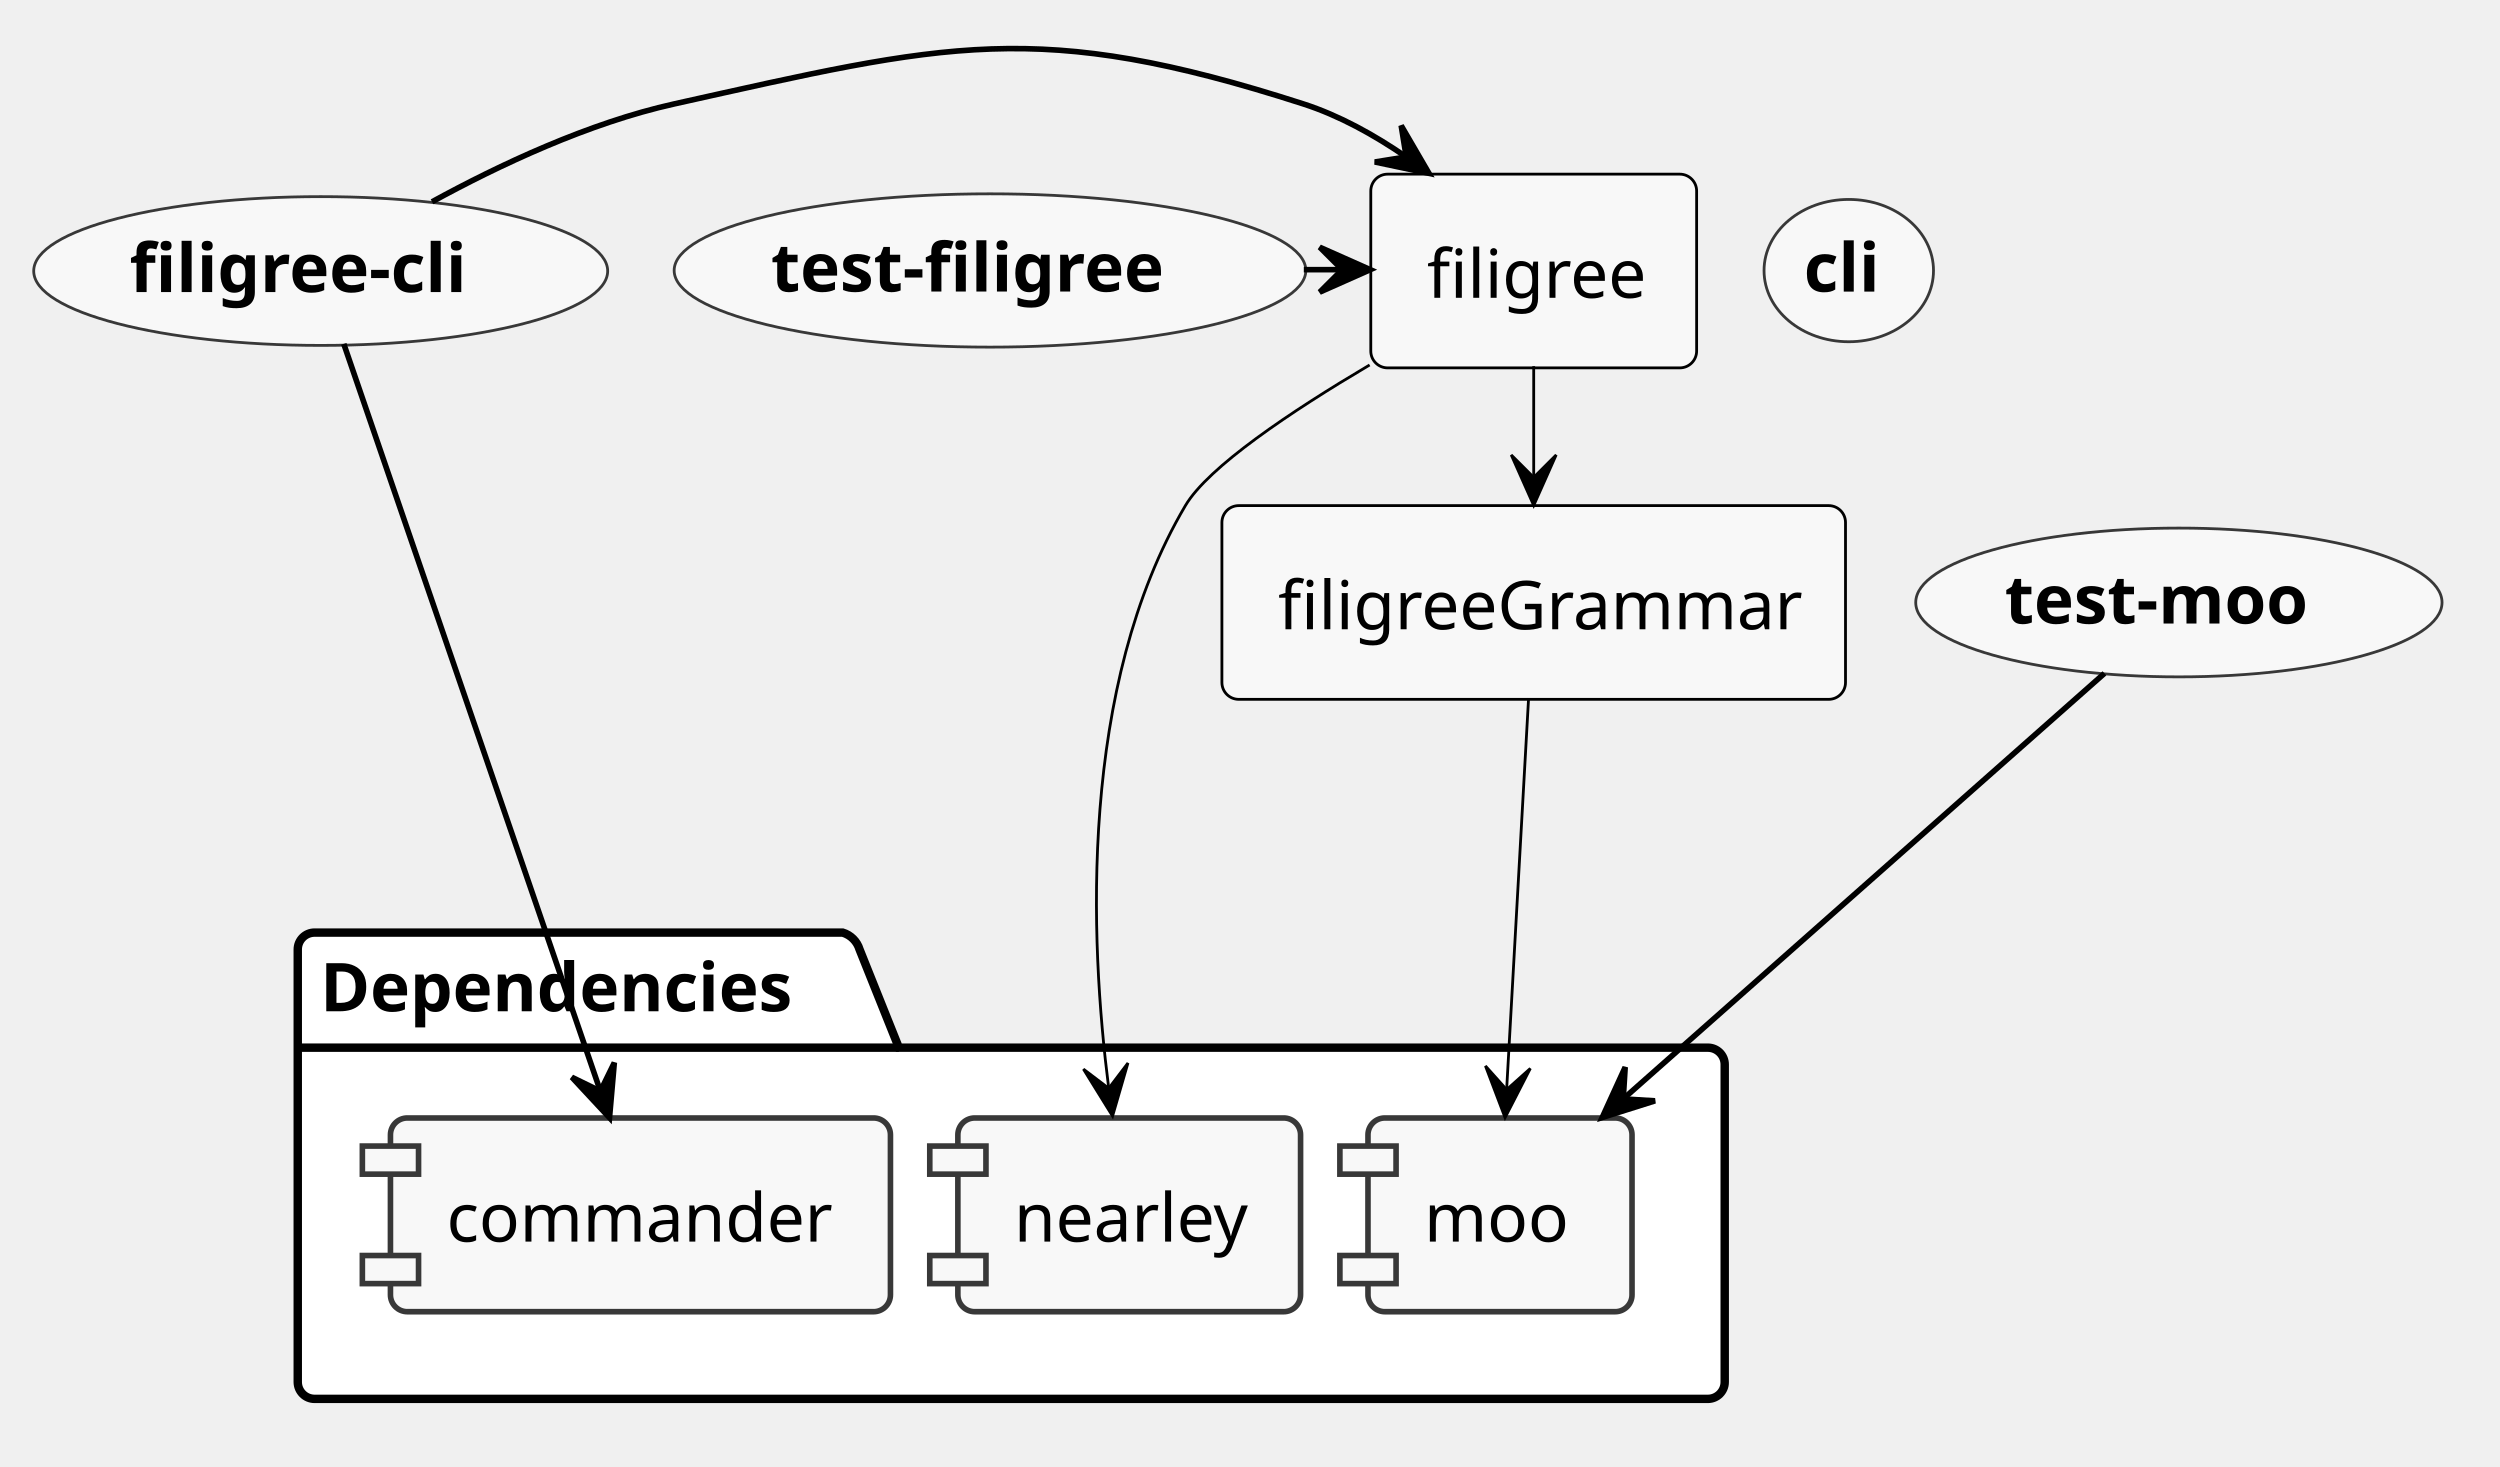
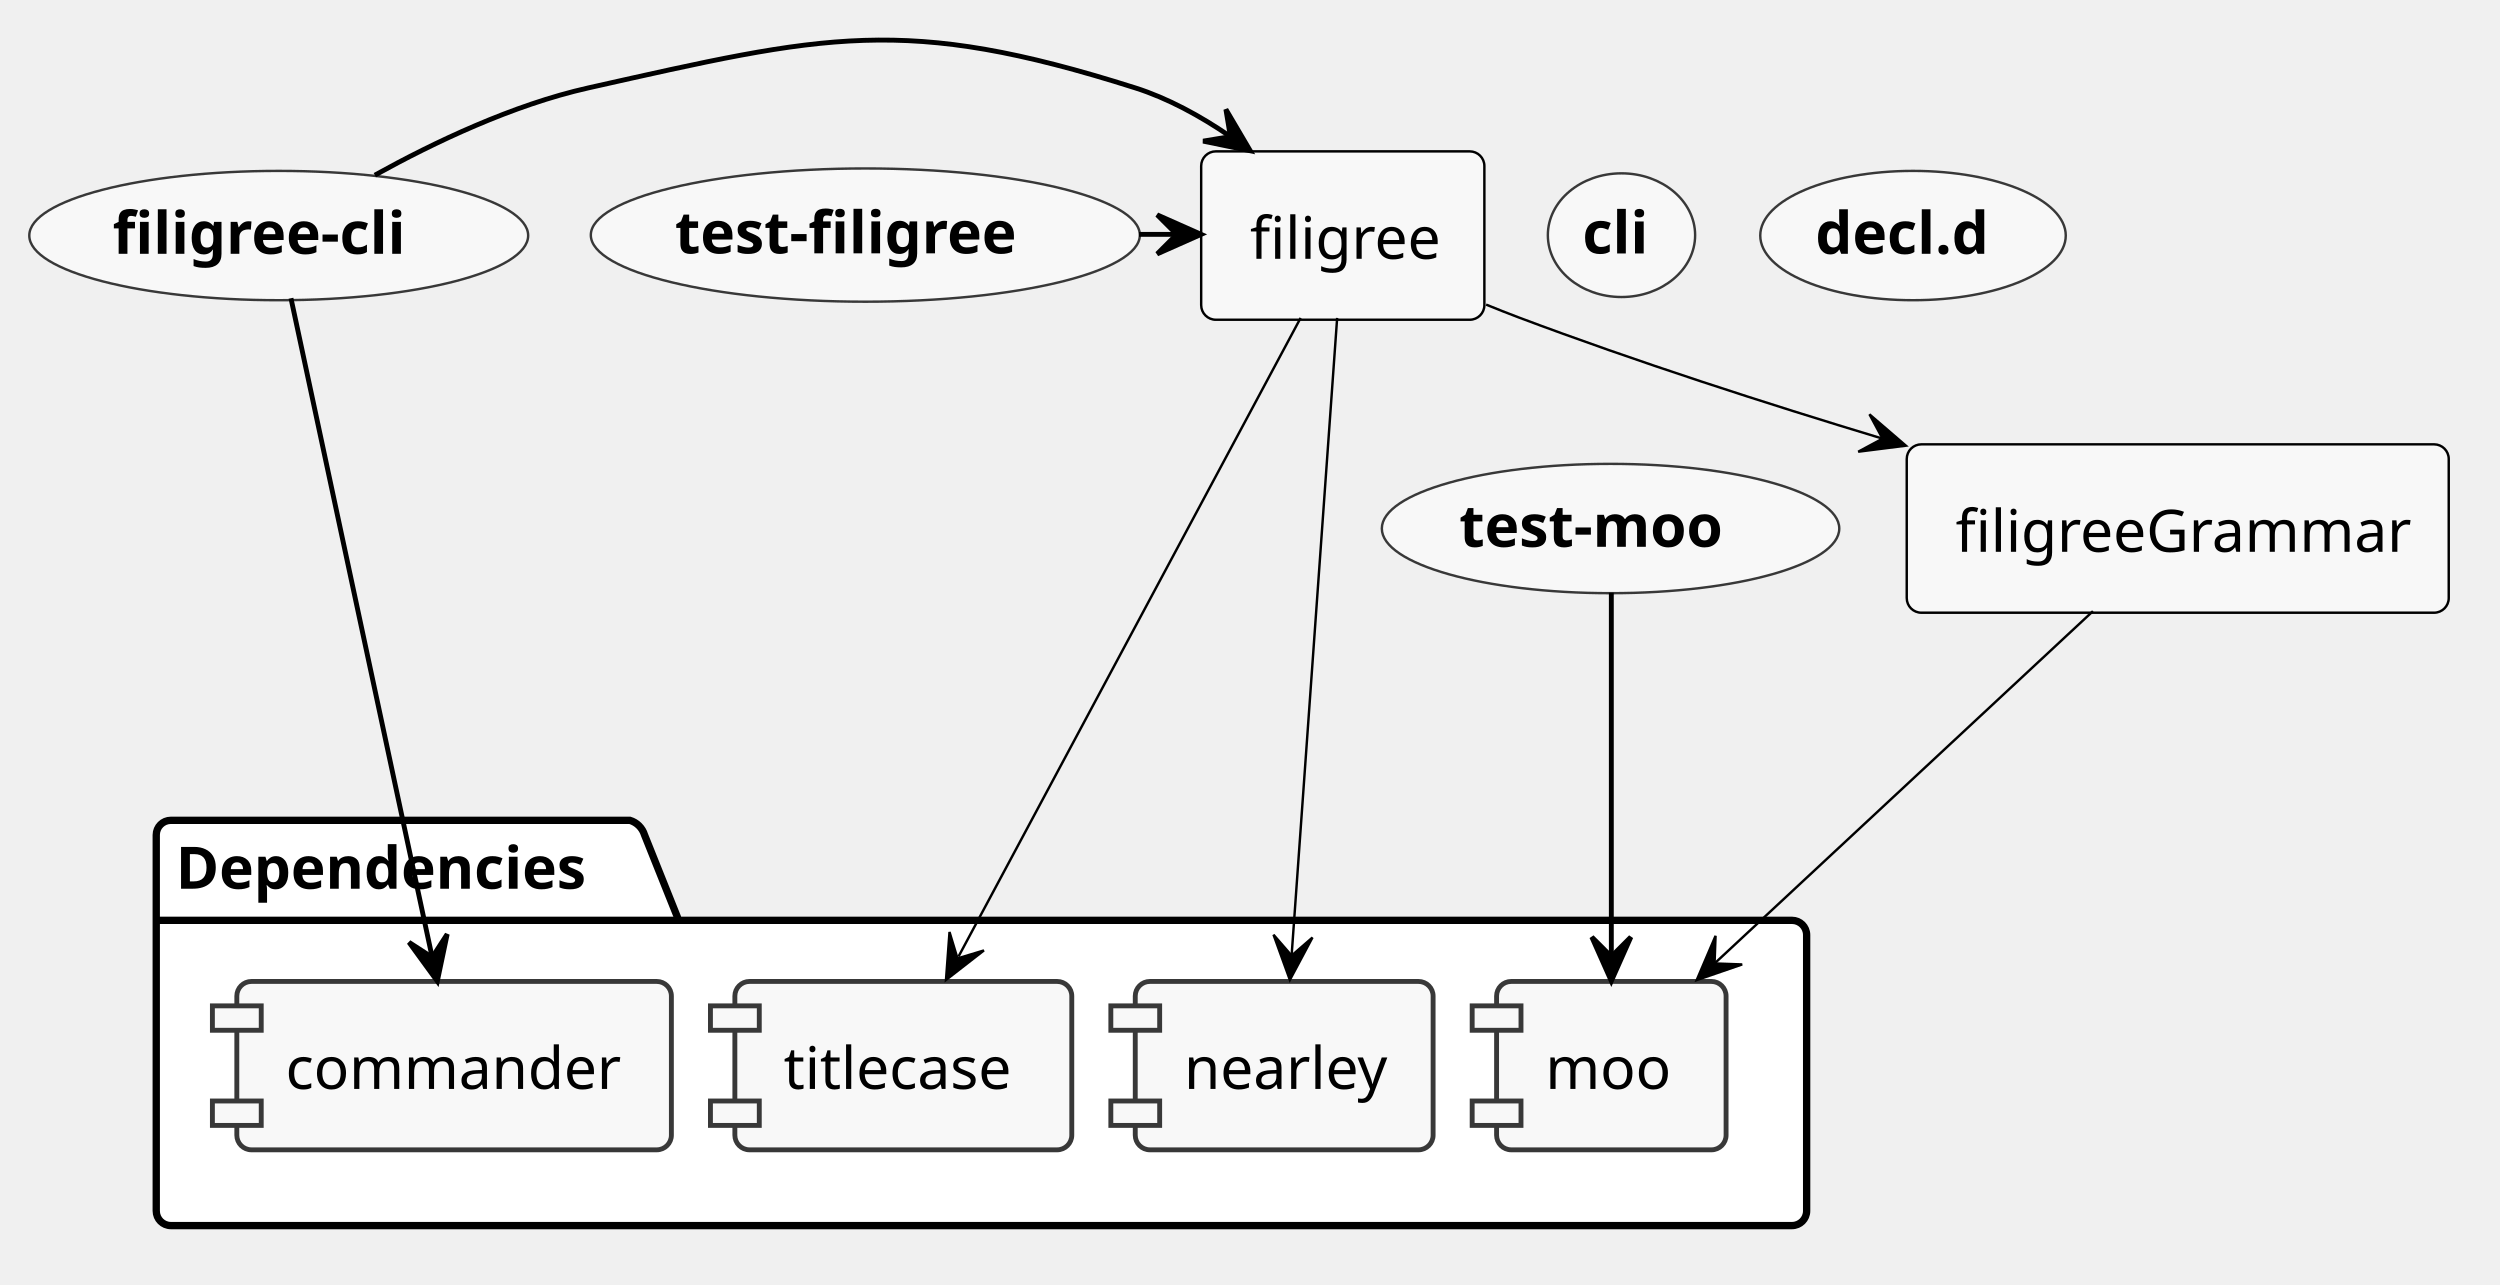
- <svg xmlns="http://www.w3.org/2000/svg" contentScriptType="application/ecmascript" contentStyleType="text/css" height="261px" preserveAspectRatio="none" style="width:445px;height:261px;" version="1.1" viewBox="0 0 445 261" width="445px" zoomAndPan="magnify">
+ <svg xmlns="http://www.w3.org/2000/svg" contentScriptType="application/ecmascript" contentStyleType="text/css" height="263px" preserveAspectRatio="none" style="width:512px;height:263px;" version="1.1" viewBox="0 0 512 263" width="512px" zoomAndPan="magnify">
  <defs />
  <g>
-     <path d="M56,166 L150,166 A4.5,4.5 0 0 1 153,169 L160,186.484 L304,186.484 A3,3 0 0 1 307,189.484 L307,246 A3,3 0 0 1 304,249 L56,249 A3,3 0 0 1 53,246 L53,169 A3,3 0 0 1 56,166 " fill="#FFFFFF" style="stroke: #000000; stroke-width: 1.5;" />
-     <line style="stroke: #000000; stroke-width: 1.5;" x1="53" x2="160" y1="186.484" y2="186.484" />
-     <text fill="#000000" font-family="Tahoma, sans-serif" font-size="12" font-weight="bold" lengthAdjust="spacingAndGlyphs" textLength="94" x="57" y="180.006">Dependencies</text>
-     <rect fill="#F8F8F8" height="34.484" rx="3" ry="3" style="stroke: #383838; stroke-width: 1.0;" width="89" x="69.5" y="199" />
-     <rect fill="#F8F8F8" height="5" style="stroke: #383838; stroke-width: 1.0;" width="10" x="64.5" y="204" />
-     <rect fill="#F8F8F8" height="5" style="stroke: #383838; stroke-width: 1.0;" width="10" x="64.5" y="223.484" />
-     <text fill="#000000" font-family="Tahoma, sans-serif" font-size="12" lengthAdjust="spacingAndGlyphs" textLength="69" x="79.5" y="221.006">commander</text>
-     <rect fill="#F8F8F8" height="34.484" rx="3" ry="3" style="stroke: #383838; stroke-width: 1.0;" width="47" x="243.5" y="199" />
-     <rect fill="#F8F8F8" height="5" style="stroke: #383838; stroke-width: 1.0;" width="10" x="238.5" y="204" />
-     <rect fill="#F8F8F8" height="5" style="stroke: #383838; stroke-width: 1.0;" width="10" x="238.5" y="223.484" />
-     <text fill="#000000" font-family="Tahoma, sans-serif" font-size="12" lengthAdjust="spacingAndGlyphs" textLength="27" x="253.5" y="221.006">moo</text>
-     <rect fill="#F8F8F8" height="34.484" rx="3" ry="3" style="stroke: #383838; stroke-width: 1.0;" width="61" x="170.5" y="199" />
-     <rect fill="#F8F8F8" height="5" style="stroke: #383838; stroke-width: 1.0;" width="10" x="165.5" y="204" />
-     <rect fill="#F8F8F8" height="5" style="stroke: #383838; stroke-width: 1.0;" width="10" x="165.5" y="223.484" />
-     <text fill="#000000" font-family="Tahoma, sans-serif" font-size="12" lengthAdjust="spacingAndGlyphs" textLength="41" x="180.5" y="221.006">nearley</text>
-     <ellipse cx="329.081" cy="48.165" fill="#F8F8F8" rx="15.081" ry="12.665" style="stroke: #383838; stroke-width: 0.5;" />
-     <text fill="#000000" font-family="Tahoma, sans-serif" font-size="12" font-weight="bold" lengthAdjust="spacingAndGlyphs" textLength="16" x="321.081" y="51.907">cli</text>
-     <rect fill="#F8F8F8" height="34.484" rx="3" ry="3" style="stroke: #000000; stroke-width: 0.5;" width="58" x="244" y="31" />
-     <text fill="#000000" font-family="Tahoma, sans-serif" font-size="12" lengthAdjust="spacingAndGlyphs" textLength="38" x="254" y="53.006">filigree</text>
+     <path d="M35,168 L129,168 A4.5,4.5 0 0 1 132,171 L139,188.484 L367,188.484 A3,3 0 0 1 370,191.484 L370,248 A3,3 0 0 1 367,251 L35,251 A3,3 0 0 1 32,248 L32,171 A3,3 0 0 1 35,168 " fill="#FFFFFF" style="stroke: #000000; stroke-width: 1.5;" />
+     <line style="stroke: #000000; stroke-width: 1.5;" x1="32" x2="139" y1="188.484" y2="188.484" />
+     <text fill="#000000" font-family="Tahoma, sans-serif" font-size="12" font-weight="bold" lengthAdjust="spacingAndGlyphs" textLength="94" x="36" y="182.006">Dependencies</text>
+     <rect fill="#F8F8F8" height="34.484" rx="3" ry="3" style="stroke: #383838; stroke-width: 1.0;" width="89" x="48.5" y="201" />
+     <rect fill="#F8F8F8" height="5" style="stroke: #383838; stroke-width: 1.0;" width="10" x="43.5" y="206" />
+     <rect fill="#F8F8F8" height="5" style="stroke: #383838; stroke-width: 1.0;" width="10" x="43.5" y="225.484" />
+     <text fill="#000000" font-family="Tahoma, sans-serif" font-size="12" lengthAdjust="spacingAndGlyphs" textLength="69" x="58.5" y="223.006">commander</text>
+     <rect fill="#F8F8F8" height="34.484" rx="3" ry="3" style="stroke: #383838; stroke-width: 1.0;" width="47" x="306.5" y="201" />
+     <rect fill="#F8F8F8" height="5" style="stroke: #383838; stroke-width: 1.0;" width="10" x="301.5" y="206" />
+     <rect fill="#F8F8F8" height="5" style="stroke: #383838; stroke-width: 1.0;" width="10" x="301.5" y="225.484" />
+     <text fill="#000000" font-family="Tahoma, sans-serif" font-size="12" lengthAdjust="spacingAndGlyphs" textLength="27" x="316.5" y="223.006">moo</text>
+     <rect fill="#F8F8F8" height="34.484" rx="3" ry="3" style="stroke: #383838; stroke-width: 1.0;" width="61" x="232.5" y="201" />
+     <rect fill="#F8F8F8" height="5" style="stroke: #383838; stroke-width: 1.0;" width="10" x="227.5" y="206" />
+     <rect fill="#F8F8F8" height="5" style="stroke: #383838; stroke-width: 1.0;" width="10" x="227.5" y="225.484" />
+     <text fill="#000000" font-family="Tahoma, sans-serif" font-size="12" lengthAdjust="spacingAndGlyphs" textLength="41" x="242.5" y="223.006">nearley</text>
+     <rect fill="#F8F8F8" height="34.484" rx="3" ry="3" style="stroke: #383838; stroke-width: 1.0;" width="69" x="150.5" y="201" />
+     <rect fill="#F8F8F8" height="5" style="stroke: #383838; stroke-width: 1.0;" width="10" x="145.5" y="206" />
+     <rect fill="#F8F8F8" height="5" style="stroke: #383838; stroke-width: 1.0;" width="10" x="145.5" y="225.484" />
+     <text fill="#000000" font-family="Tahoma, sans-serif" font-size="12" lengthAdjust="spacingAndGlyphs" textLength="49" x="160.5" y="223.006">titlecase</text>
+     <ellipse cx="332.081" cy="48.165" fill="#F8F8F8" rx="15.081" ry="12.665" style="stroke: #383838; stroke-width: 0.5;" />
+     <text fill="#000000" font-family="Tahoma, sans-serif" font-size="12" font-weight="bold" lengthAdjust="spacingAndGlyphs" textLength="16" x="324.081" y="51.907">cli</text>
+     <ellipse cx="391.784" cy="48.242" fill="#F8F8F8" rx="31.284" ry="13.242" style="stroke: #383838; stroke-width: 0.5;" />
+     <text fill="#000000" font-family="Tahoma, sans-serif" font-size="12" font-weight="bold" lengthAdjust="spacingAndGlyphs" textLength="40" x="371.784" y="51.984">decl.d</text>
+     <rect fill="#F8F8F8" height="34.484" rx="3" ry="3" style="stroke: #000000; stroke-width: 0.5;" width="58" x="246" y="31" />
+     <text fill="#000000" font-family="Tahoma, sans-serif" font-size="12" lengthAdjust="spacingAndGlyphs" textLength="38" x="256" y="53.006">filigree</text>
    <ellipse cx="57.083" cy="48.242" fill="#F8F8F8" rx="51.083" ry="13.242" style="stroke: #383838; stroke-width: 0.5;" />
    <text fill="#000000" font-family="Tahoma, sans-serif" font-size="12" font-weight="bold" lengthAdjust="spacingAndGlyphs" textLength="68" x="23.083" y="51.984">filigree-cli</text>
-     <rect fill="#F8F8F8" height="34.484" rx="3" ry="3" style="stroke: #000000; stroke-width: 0.5;" width="111" x="217.5" y="90" />
-     <text fill="#000000" font-family="Tahoma, sans-serif" font-size="12" lengthAdjust="spacingAndGlyphs" textLength="91" x="227.5" y="112.006">filigreeGrammar</text>
-     <ellipse cx="176.219" cy="48.144" fill="#F8F8F8" rx="56.219" ry="13.644" style="stroke: #383838; stroke-width: 0.5;" />
-     <text fill="#000000" font-family="Tahoma, sans-serif" font-size="12" font-weight="bold" lengthAdjust="spacingAndGlyphs" textLength="78" x="137.219" y="51.886">test-filigree</text>
-     <ellipse cx="387.841" cy="107.242" fill="#F8F8F8" rx="46.841" ry="13.242" style="stroke: #383838; stroke-width: 0.5;" />
-     <text fill="#000000" font-family="Tahoma, sans-serif" font-size="12" font-weight="bold" lengthAdjust="spacingAndGlyphs" textLength="62" x="356.841" y="110.984">test-moo</text>
-     <path d="M273,65.181 C273,71.25 273,78.241 273,84.703 " fill="none" id="_filigree-_filigreeGrammar" style="stroke: #000000; stroke-width: 0.5;" />
-     <polygon fill="#000000" points="273,89.975,277,80.975,273,84.975,269,80.975,273,89.975" style="stroke: #000000; stroke-width: 0.5;" />
-     <path d="M243.791,64.965 C229.74,73.275 215.067,83.11 211,90 C192.016,122.166 193.986,167.359 197.35,193.672 " fill="none" id="_filigree-nearley" style="stroke: #000000; stroke-width: 0.5;" />
-     <polygon fill="#000000" points="198.036,198.674,200.776,189.214,197.357,193.72,192.85,190.301,198.036,198.674" style="stroke: #000000; stroke-width: 0.5;" />
-     <path d="M61.191,61.206 C70.846,89.324 94.747,158.931 106.803,194.039 " fill="none" id="&lt;b&gt;filigree-cli&lt;/b&gt;-commander" style="stroke: #000000; stroke-width: 1.0;" />
-     <polygon fill="#000000" points="108.492,198.959,109.352,189.148,106.868,194.231,101.786,191.747,108.492,198.959" style="stroke: #000000; stroke-width: 1.0;" />
-     <path d="M76.903,35.921 C88.914,29.348 104.792,21.884 120,18.5 C168.589,7.687 184.623,3.227 232,18.5 C238.385,20.558 244.615,24.021 250.213,27.864 " fill="none" id="&lt;b&gt;filigree-cli&lt;/b&gt;-_filigree" style="stroke: #000000; stroke-width: 1.0;" />
-     <polygon fill="#000000" points="254.362,30.861,249.408,22.349,250.309,27.933,244.724,28.834,254.362,30.861" style="stroke: #000000; stroke-width: 1.0;" />
-     <path d="M272.089,124.251 C271.047,142.82 269.34,173.273 268.193,193.72 " fill="none" id="_filigreeGrammar-moo" style="stroke: #000000; stroke-width: 0.5;" />
-     <polygon fill="#000000" points="267.9,198.947,272.398,190.185,268.18,193.954,264.41,189.737,267.9,198.947" style="stroke: #000000; stroke-width: 0.5;" />
-     <path d="M232.078,48 C234.296,48 236.514,48 238.732,48 " fill="none" id="&lt;b&gt;test-filigree&lt;/b&gt;-_filigree" style="stroke: #000000; stroke-width: 1.0;" />
-     <polygon fill="#000000" points="243.907,48,234.907,44,238.907,48,234.907,52,243.907,48" style="stroke: #000000; stroke-width: 1.0;" />
-     <path d="M374.589,119.86 C353.913,138.143 314.035,173.407 289.065,195.488 " fill="none" id="&lt;b&gt;test-moo&lt;/b&gt;-moo" style="stroke: #000000; stroke-width: 1.0;" />
-     <polygon fill="#000000" points="285.191,198.914,294.583,195.95,288.937,195.602,289.284,189.956,285.191,198.914" style="stroke: #000000; stroke-width: 1.0;" />
+     <rect fill="#F8F8F8" height="34.484" rx="3" ry="3" style="stroke: #000000; stroke-width: 0.5;" width="111" x="390.5" y="91" />
+     <text fill="#000000" font-family="Tahoma, sans-serif" font-size="12" lengthAdjust="spacingAndGlyphs" textLength="91" x="400.5" y="113.006">filigreeGrammar</text>
+     <ellipse cx="177.219" cy="48.144" fill="#F8F8F8" rx="56.219" ry="13.644" style="stroke: #383838; stroke-width: 0.5;" />
+     <text fill="#000000" font-family="Tahoma, sans-serif" font-size="12" font-weight="bold" lengthAdjust="spacingAndGlyphs" textLength="78" x="138.219" y="51.886">test-filigree</text>
+     <ellipse cx="329.841" cy="108.242" fill="#F8F8F8" rx="46.841" ry="13.242" style="stroke: #383838; stroke-width: 0.5;" />
+     <text fill="#000000" font-family="Tahoma, sans-serif" font-size="12" font-weight="bold" lengthAdjust="spacingAndGlyphs" textLength="62" x="298.841" y="111.984">test-moo</text>
+     <path d="M304.354,62.381 C306.59,63.297 308.824,64.181 311,65 C335.021,74.039 361.941,82.701 385.385,89.786 " fill="none" id="_filigree-_filigreeGrammar" style="stroke: #000000; stroke-width: 0.5;" />
+     <polygon fill="#000000" points="390.333,91.274,382.866,84.852,385.545,89.834,380.562,92.513,390.333,91.274" style="stroke: #000000; stroke-width: 0.5;" />
+     <path d="M273.849,65.109 C271.678,95.512 266.975,161.356 264.536,195.496 " fill="none" id="_filigree-nearley" style="stroke: #000000; stroke-width: 0.5;" />
+     <polygon fill="#000000" points="264.165,200.693,268.796,192.001,264.521,195.706,260.817,191.431,264.165,200.693" style="stroke: #000000; stroke-width: 0.5;" />
+     <path d="M266.37,65.109 C250.016,95.637 214.519,161.898 196.295,195.916 " fill="none" id="_filigree-titlecase" style="stroke: #000000; stroke-width: 0.5;" />
+     <polygon fill="#000000" points="193.736,200.693,201.512,194.649,196.097,196.286,194.46,190.871,193.736,200.693" style="stroke: #000000; stroke-width: 0.5;" />
+     <path d="M59.589,61.082 C65.659,89.407 80.867,160.381 88.493,195.967 " fill="none" id="&lt;b&gt;filigree-cli&lt;/b&gt;-commander" style="stroke: #000000; stroke-width: 1.0;" />
+     <polygon fill="#000000" points="89.561,200.951,91.586,191.312,88.513,196.062,83.764,192.989,89.561,200.951" style="stroke: #000000; stroke-width: 1.0;" />
+     <path d="M76.766,35.873 C88.901,29.152 105.034,21.47 120.5,18 C169.071,7.104 185.055,2.941 232.5,18 C239.223,20.134 245.799,23.757 251.692,27.763 " fill="none" id="&lt;b&gt;filigree-cli&lt;/b&gt;-_filigree" style="stroke: #000000; stroke-width: 1.0;" />
+     <polygon fill="#000000" points="256.057,30.883,251.061,22.395,251.989,27.976,246.409,28.904,256.057,30.883" style="stroke: #000000; stroke-width: 1.0;" />
+     <path d="M428.634,125.169 C407.961,144.415 373.449,176.548 351.215,197.248 " fill="none" id="_filigreeGrammar-moo" style="stroke: #000000; stroke-width: 0.5;" />
+     <polygon fill="#000000" points="347.485,200.721,356.798,197.516,351.144,197.314,351.346,191.661,347.485,200.721" style="stroke: #000000; stroke-width: 0.5;" />
+     <path d="M233.273,48 C235.79,48 238.306,48 240.822,48 " fill="none" id="&lt;b&gt;test-filigree&lt;/b&gt;-_filigree" style="stroke: #000000; stroke-width: 1.0;" />
+     <polygon fill="#000000" points="245.987,48,236.987,44,240.987,48,236.987,52,245.987,48" style="stroke: #000000; stroke-width: 1.0;" />
+     <path d="M330,121.389 C330,139.547 330,173.633 330,195.816 " fill="none" id="&lt;b&gt;test-moo&lt;/b&gt;-moo" style="stroke: #000000; stroke-width: 1.0;" />
+     <polygon fill="#000000" points="330,200.908,334,191.908,330,195.908,326,191.908,330,200.908" style="stroke: #000000; stroke-width: 1.0;" />
  </g>
</svg>
